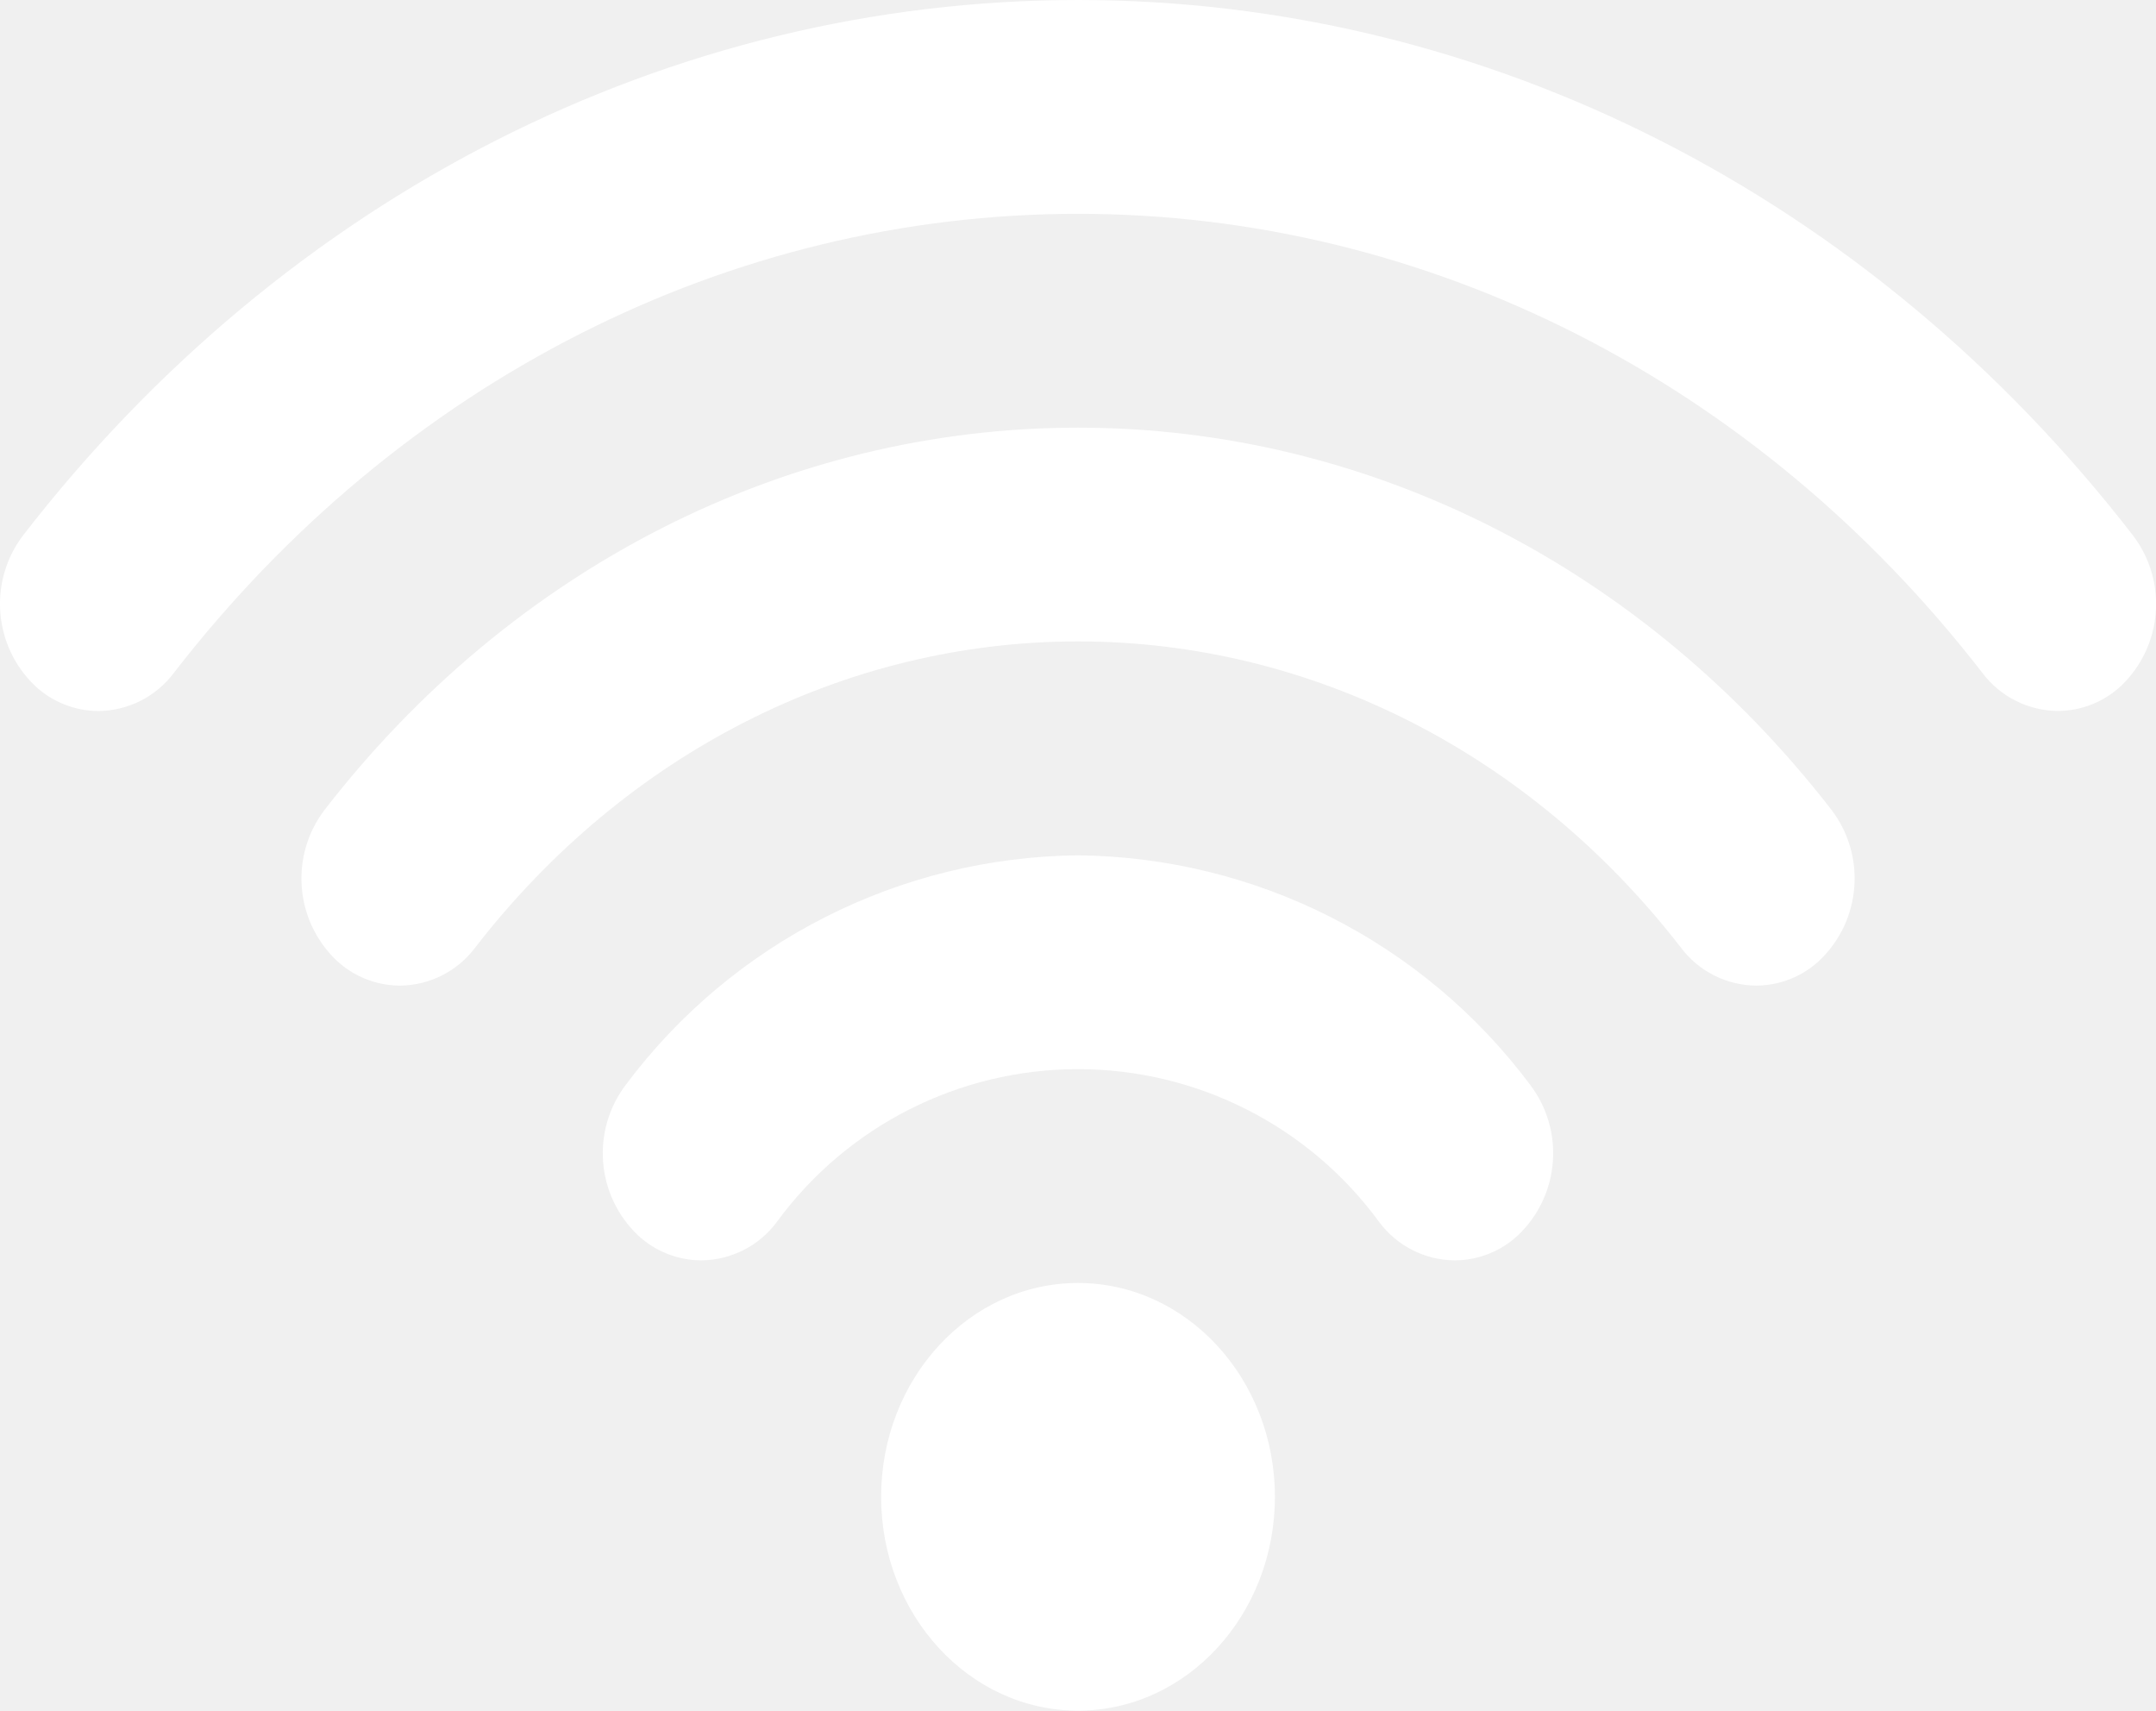
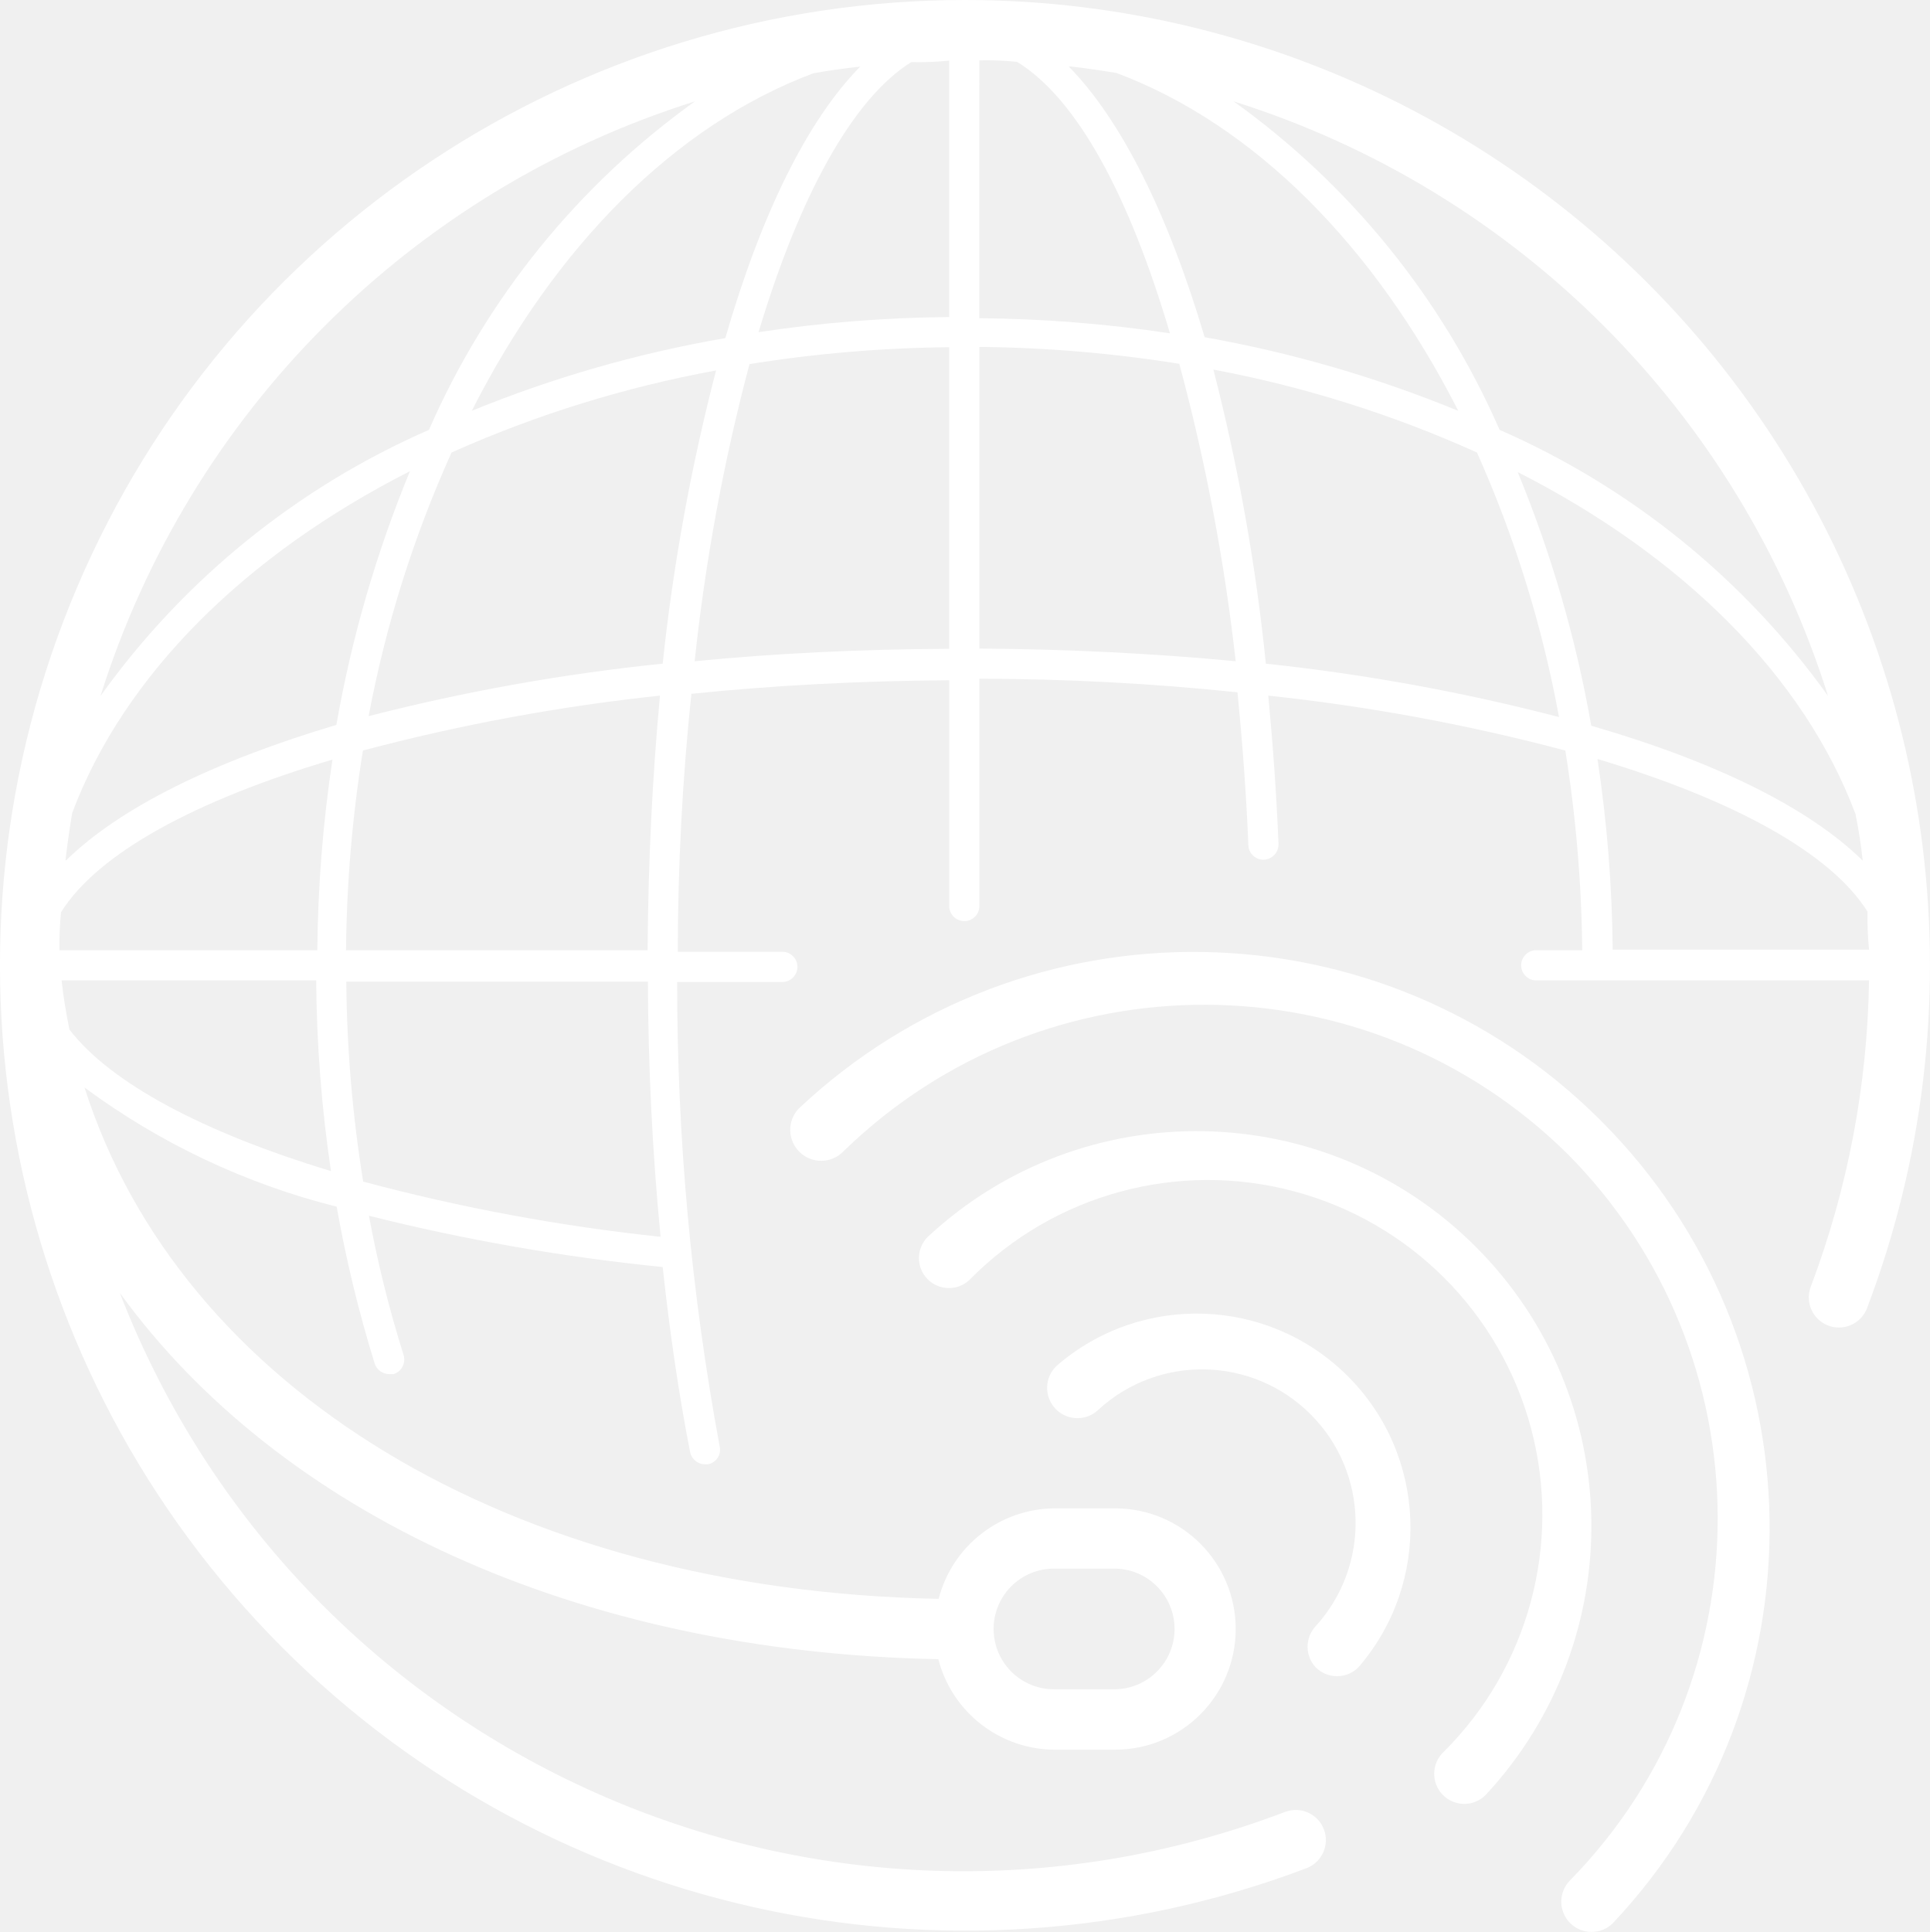
- <svg xmlns="http://www.w3.org/2000/svg" id="Wi-Fi" width="111.107" height="88.156" viewBox="0 0 111.107 88.156">
-   <g id="Group_15" data-name="Group 15" transform="translate(0 0)">
-     <path id="Path_40" data-name="Path 40" d="M55.553,148.563c-5.6,0-10.146,4.937-10.146,11.02s4.546,11.02,10.146,11.02S65.7,165.666,65.7,159.583,61.153,148.563,55.553,148.563Zm54.364-38.528C96.348,92.5,76.532,82.446,55.553,82.446S14.761,92.5,1.189,110.035a5.837,5.837,0,0,0,.622,7.761,4.81,4.81,0,0,0,3.257,1.293,4.914,4.914,0,0,0,3.889-1.965c11.634-15.034,28.619-23.659,46.6-23.659s34.961,8.625,46.6,23.655a4.914,4.914,0,0,0,3.89,1.965,4.8,4.8,0,0,0,3.26-1.293A5.836,5.836,0,0,0,109.916,110.035Zm-54.364-5.55c-14.986,0-29.137,7.181-38.83,19.7a5.838,5.838,0,0,0,.622,7.761,4.818,4.818,0,0,0,3.26,1.293,4.9,4.9,0,0,0,3.886-1.965C32.247,121.253,43.57,115.5,55.553,115.5s23.306,5.749,31.064,15.773a4.9,4.9,0,0,0,3.886,1.965,4.8,4.8,0,0,0,3.26-1.293,5.838,5.838,0,0,0,.622-7.761C84.69,111.666,70.539,104.485,55.553,104.485Zm0,22.039a29.47,29.47,0,0,0-23.3,11.82,5.837,5.837,0,0,0,.622,7.761,4.818,4.818,0,0,0,3.26,1.293,4.9,4.9,0,0,0,3.886-1.965,19.23,19.23,0,0,1,31.061,0,4.9,4.9,0,0,0,3.886,1.965,4.8,4.8,0,0,0,3.26-1.293,5.838,5.838,0,0,0,.622-7.761A29.471,29.471,0,0,0,55.553,126.524Z" transform="translate(0.001 -82.446)" fill="#fff" />
+ <svg xmlns="http://www.w3.org/2000/svg" width="166.021" height="166.156" viewBox="0 0 166.021 166.156">
+   <g id="iconfinder_global_service_support_call_247_24-7_planet_4014666" transform="translate(-0.027)">
+     <path id="Path_49" data-name="Path 49" d="M82.976,0a83.019,83.019,0,1,0,29.446,160.667,2.59,2.59,0,0,0-1.816-4.851A77.83,77.83,0,0,1,10.334,111.193c13.724,18.913,39.252,30.9,70.41,31.5a10.377,10.377,0,0,0,10.014,7.783h5.189a10.377,10.377,0,0,0,0-20.755H90.759a10.377,10.377,0,0,0-9.988,7.783c-36.891-.7-65.248-18.16-73.472-43.974a61.771,61.771,0,0,0,21.689,10.248,111.166,111.166,0,0,0,3.269,13.491,1.323,1.323,0,0,0,1.245.908h.389a1.323,1.323,0,0,0,.856-1.634,101.178,101.178,0,0,1-2.983-11.986,175.767,175.767,0,0,0,25.269,4.41h0c.6,5.552,1.375,10.9,2.361,15.929a1.323,1.323,0,0,0,1.271,1.038h.259a1.271,1.271,0,0,0,1.012-1.531,217.926,217.926,0,0,1-3.658-39.953H67.41a1.3,1.3,0,0,0,0-2.594H58.33A215.406,215.406,0,0,1,59.5,59.67c7.057-.726,14.5-1.116,22.182-1.167V77.83a1.3,1.3,0,1,0,2.594,0V58.373A215.922,215.922,0,0,1,106.48,59.54c.415,4.255.752,8.639.934,13.153a1.3,1.3,0,0,0,1.349,1.245,1.323,1.323,0,0,0,1.245-1.349c-.182-4.41-.493-8.665-.882-12.764a169.358,169.358,0,0,1,25.554,4.722,115.289,115.289,0,0,1,1.453,17.175h-3.866a1.3,1.3,0,1,0,0,2.594h28.538a77.829,77.829,0,0,1-5.007,26.333,2.59,2.59,0,1,0,4.851,1.816A83.019,83.019,0,0,0,82.976,0Zm7.783,134.905h5.189a5.189,5.189,0,0,1,0,10.377H90.759a5.189,5.189,0,1,1,0-10.377Zm66.519-75.054a68.491,68.491,0,0,0-28.252-22.882A68.49,68.49,0,0,0,106.143,8.717,78.193,78.193,0,0,1,157.278,59.851Zm2.983,14.165c-4.644-4.566-12.738-8.535-23.349-11.6a104.577,104.577,0,0,0-6.33-21.818C144.721,47.788,155.176,58.113,159.638,70A40.579,40.579,0,0,1,160.261,74.016ZM5.146,81.722a27.548,27.548,0,0,1,.13-3.269c3.165-5.059,11.545-9.625,23.349-13.127a116.229,116.229,0,0,0-1.3,16.4Zm.519-7.783c.156-1.349.337-2.594.571-4.021C10.7,58.035,21.153,47.71,35.292,40.524a104.577,104.577,0,0,0-6.33,21.818C18.429,65.481,10.334,69.45,5.691,74.016ZM38.872,38.915a100.064,100.064,0,0,1,22.752-7.057,172.676,172.676,0,0,0-4.592,25.217A172.677,172.677,0,0,0,31.738,61.59a100.064,100.064,0,0,1,7.134-22.675Zm1.712-3.528C47.745,21.222,58.07,10.766,70,6.3c1.323-.233,2.594-.415,4.021-.571-4.566,4.644-8.535,12.738-11.6,23.349a104.578,104.578,0,0,0-21.87,6.278ZM78.41,5.344a27.548,27.548,0,0,0,3.269-.13V27.266a116.227,116.227,0,0,0-16.4,1.3C68.785,16.889,73.351,8.509,78.41,5.344Zm5.863-.156a26.9,26.9,0,0,1,3.243.13c5.189,3.191,9.651,11.519,13.153,23.349a116.229,116.229,0,0,0-16.4-1.3Zm7.783.519c1.349.156,2.594.337,4.021.571,11.882,4.462,22.208,14.917,29.394,29.057A106.185,106.185,0,0,0,103.653,29C100.514,18.42,96.518,10.377,91.978,5.733ZM59.808,8.717A68.49,68.49,0,0,0,36.926,36.969,68.49,68.49,0,0,0,8.674,59.851,78.193,78.193,0,0,1,59.808,8.717ZM6,88.545c-.285-1.4-.519-2.8-.675-4.229h21.9a117.5,117.5,0,0,0,1.271,16.4C17.521,97.391,9.556,93.163,6,88.545Zm50.849,17.823a166.557,166.557,0,0,1-25.58-4.748,113.4,113.4,0,0,1-1.453-17.2H55.761C55.787,91.788,56.15,99.156,56.851,106.368ZM55.735,81.722H29.792a115.29,115.29,0,0,1,1.453-17.175A169.362,169.362,0,0,1,56.8,59.825C56.15,66.752,55.787,74.094,55.735,81.722Zm4.047-24.854A169.359,169.359,0,0,1,64.5,31.314a115.291,115.291,0,0,1,17.175-1.453V55.8C74.051,55.83,66.709,56.193,59.782,56.868Zm24.491-1.09V29.835a115.914,115.914,0,0,1,17.2,1.453,172.033,172.033,0,0,1,4.851,25.58Q95.7,55.856,84.273,55.778Zm24.646,1.3a170.81,170.81,0,0,0-4.514-25.295,100.064,100.064,0,0,1,22.675,7.134,100.065,100.065,0,0,1,7.057,22.752,172.673,172.673,0,0,0-25.217-4.592Zm28.538,8.2c11.674,3.5,20.054,8.068,23.219,13.127a27.558,27.558,0,0,0,.13,3.269H138.754a116.227,116.227,0,0,0-1.3-16.344Z" transform="translate(0 0)" fill="#fff" />
+     <path id="Path_50" data-name="Path 50" d="M34.886,50.256A28.774,28.774,0,1,1,75.591,90.935a2.587,2.587,0,1,0,3.684,3.632A33.96,33.96,0,0,0,31.254,46.6a2.577,2.577,0,1,0,3.632,3.658Z" transform="translate(48.583 59.77)" fill="#fff" />
+     <path id="Path_51" data-name="Path 51" d="M93.087,48.942a44.493,44.493,0,0,1,.234,62.472A2.6,2.6,0,1,0,97,115.1,49.552,49.552,0,0,0,26.958,45.051a2.661,2.661,0,1,0,3.866,3.658,44.493,44.493,0,0,1,62.264.234Z" transform="translate(41.775 50.291)" fill="#fff" />
+     <path id="Path_52" data-name="Path 52" d="M57.823,73.962a2.594,2.594,0,0,0,3.684,0A18.394,18.394,0,0,0,35.563,48.018a2.606,2.606,0,1,0,3.606,3.762A13.205,13.205,0,0,1,57.823,70.434,2.594,2.594,0,0,0,57.823,73.962Z" transform="translate(55.377 69.427)" fill="#fff" />
  </g>
</svg>
